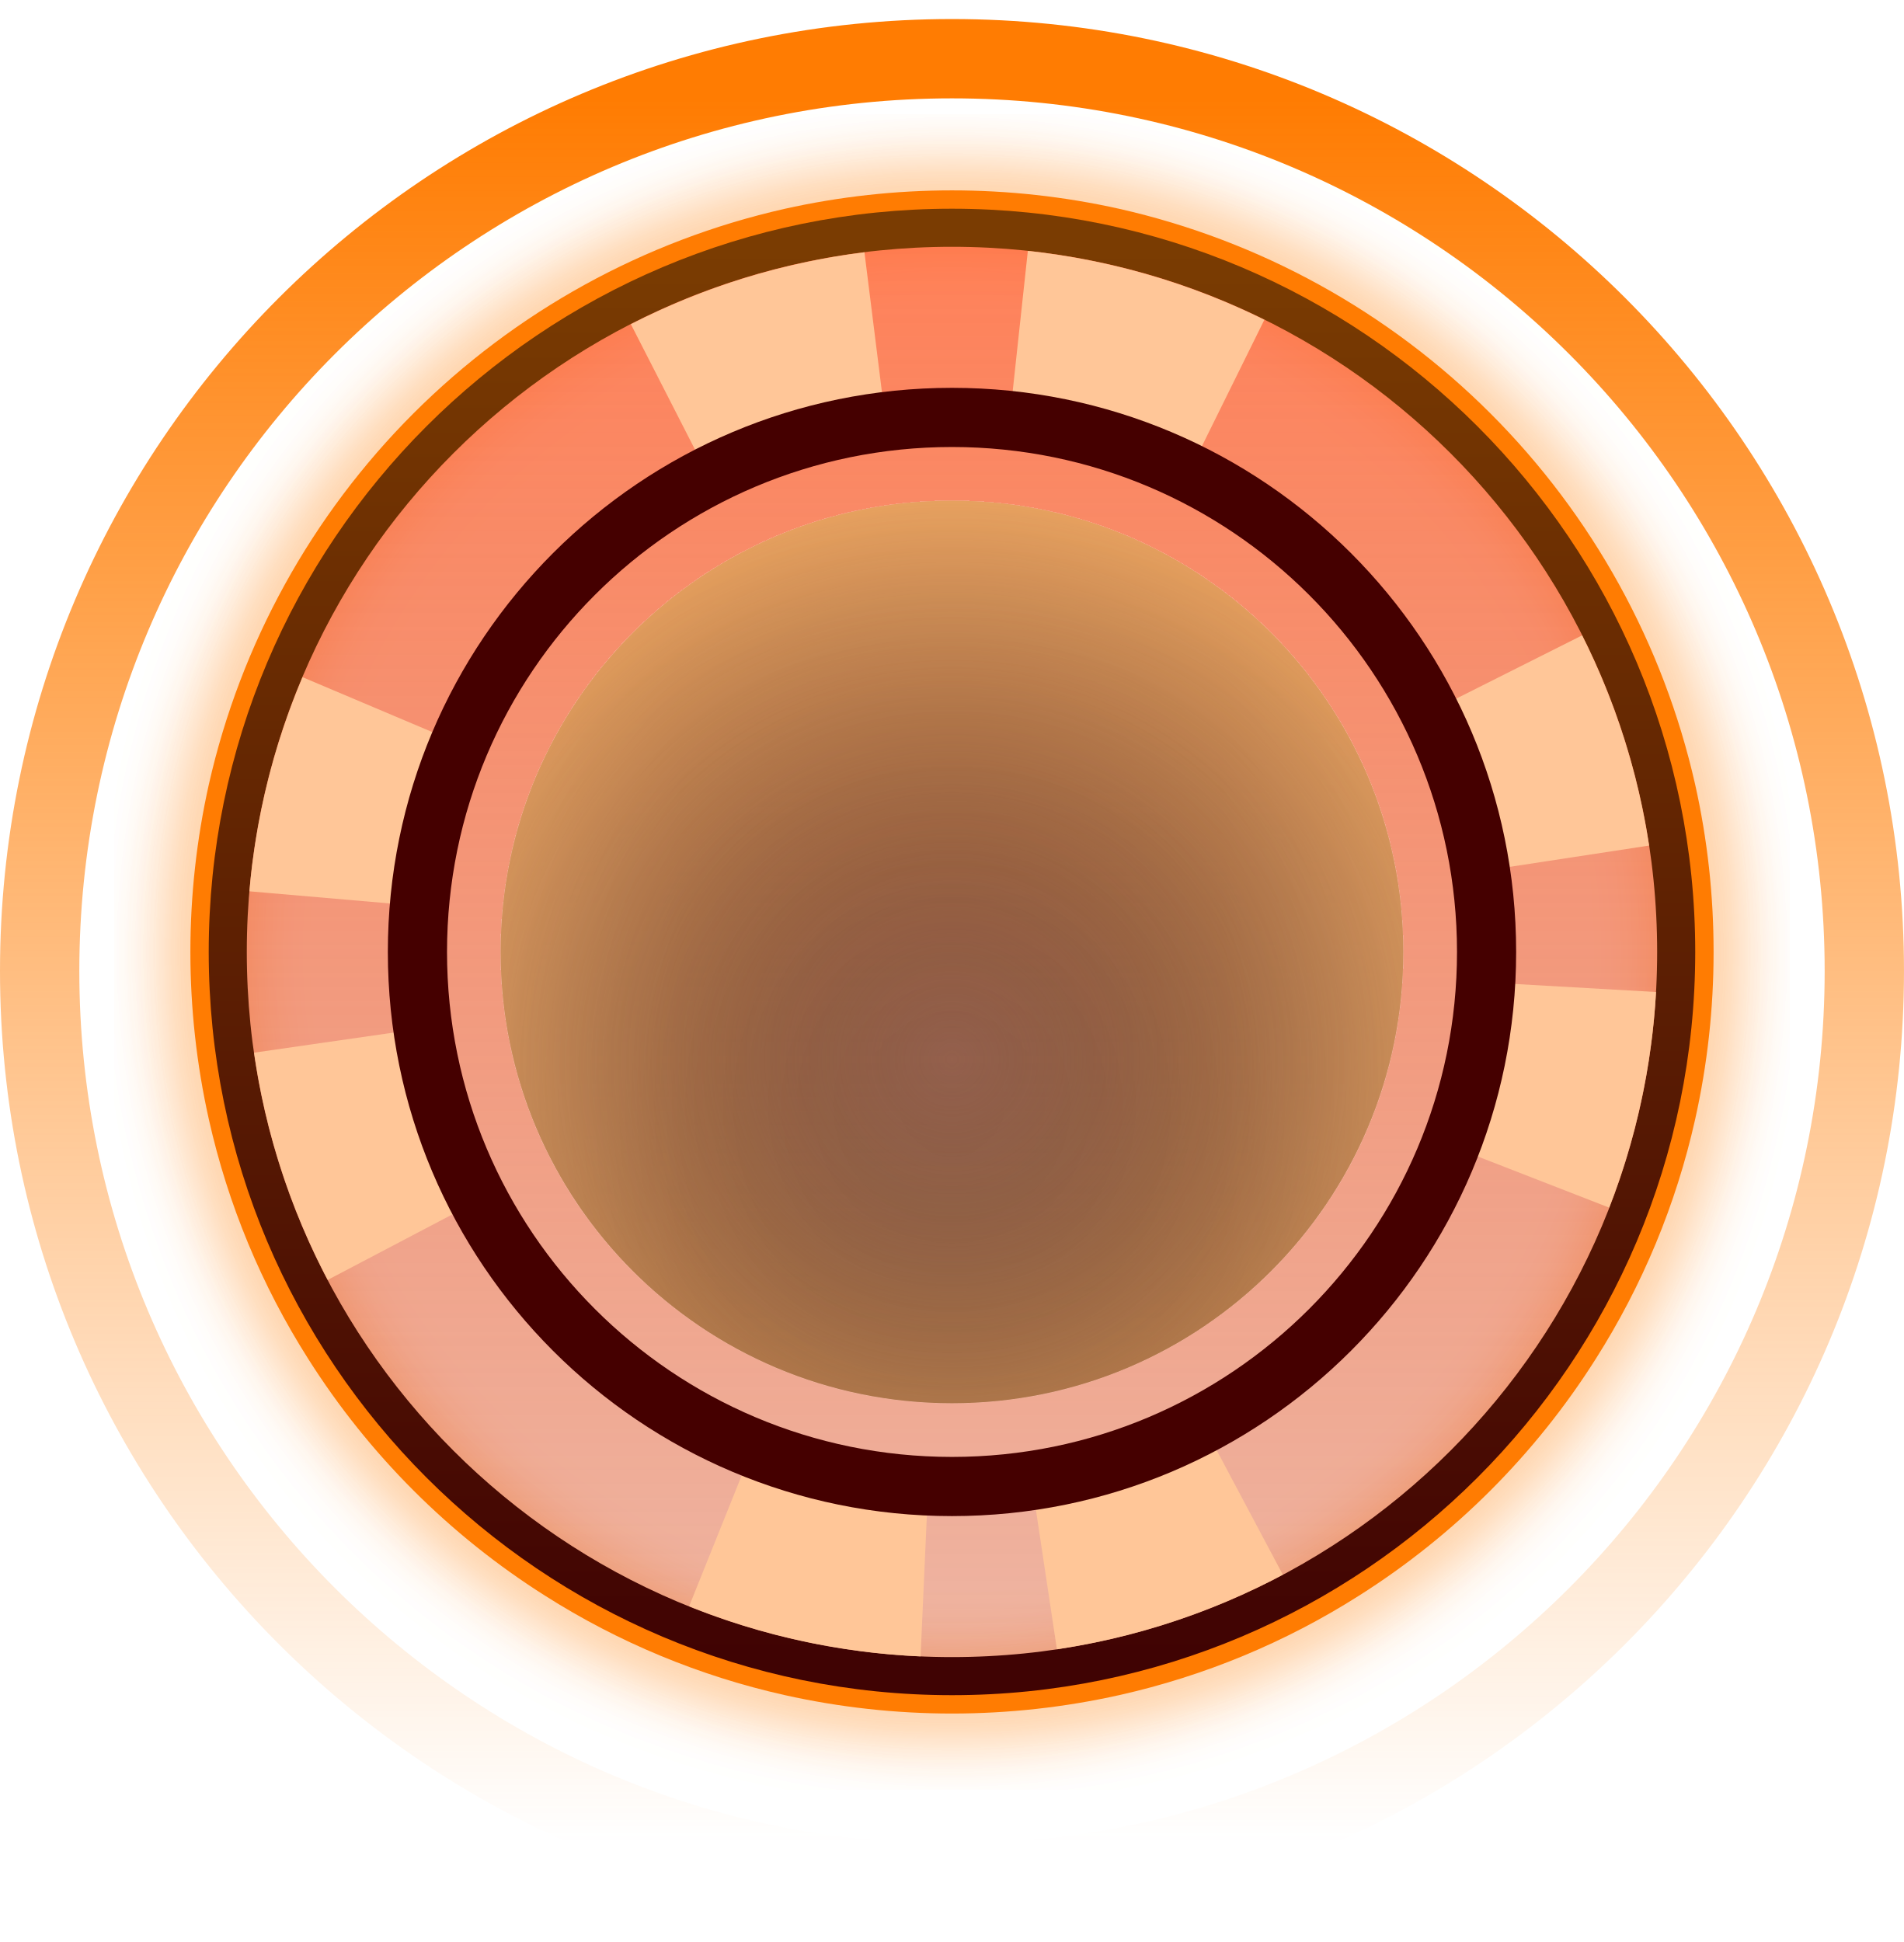
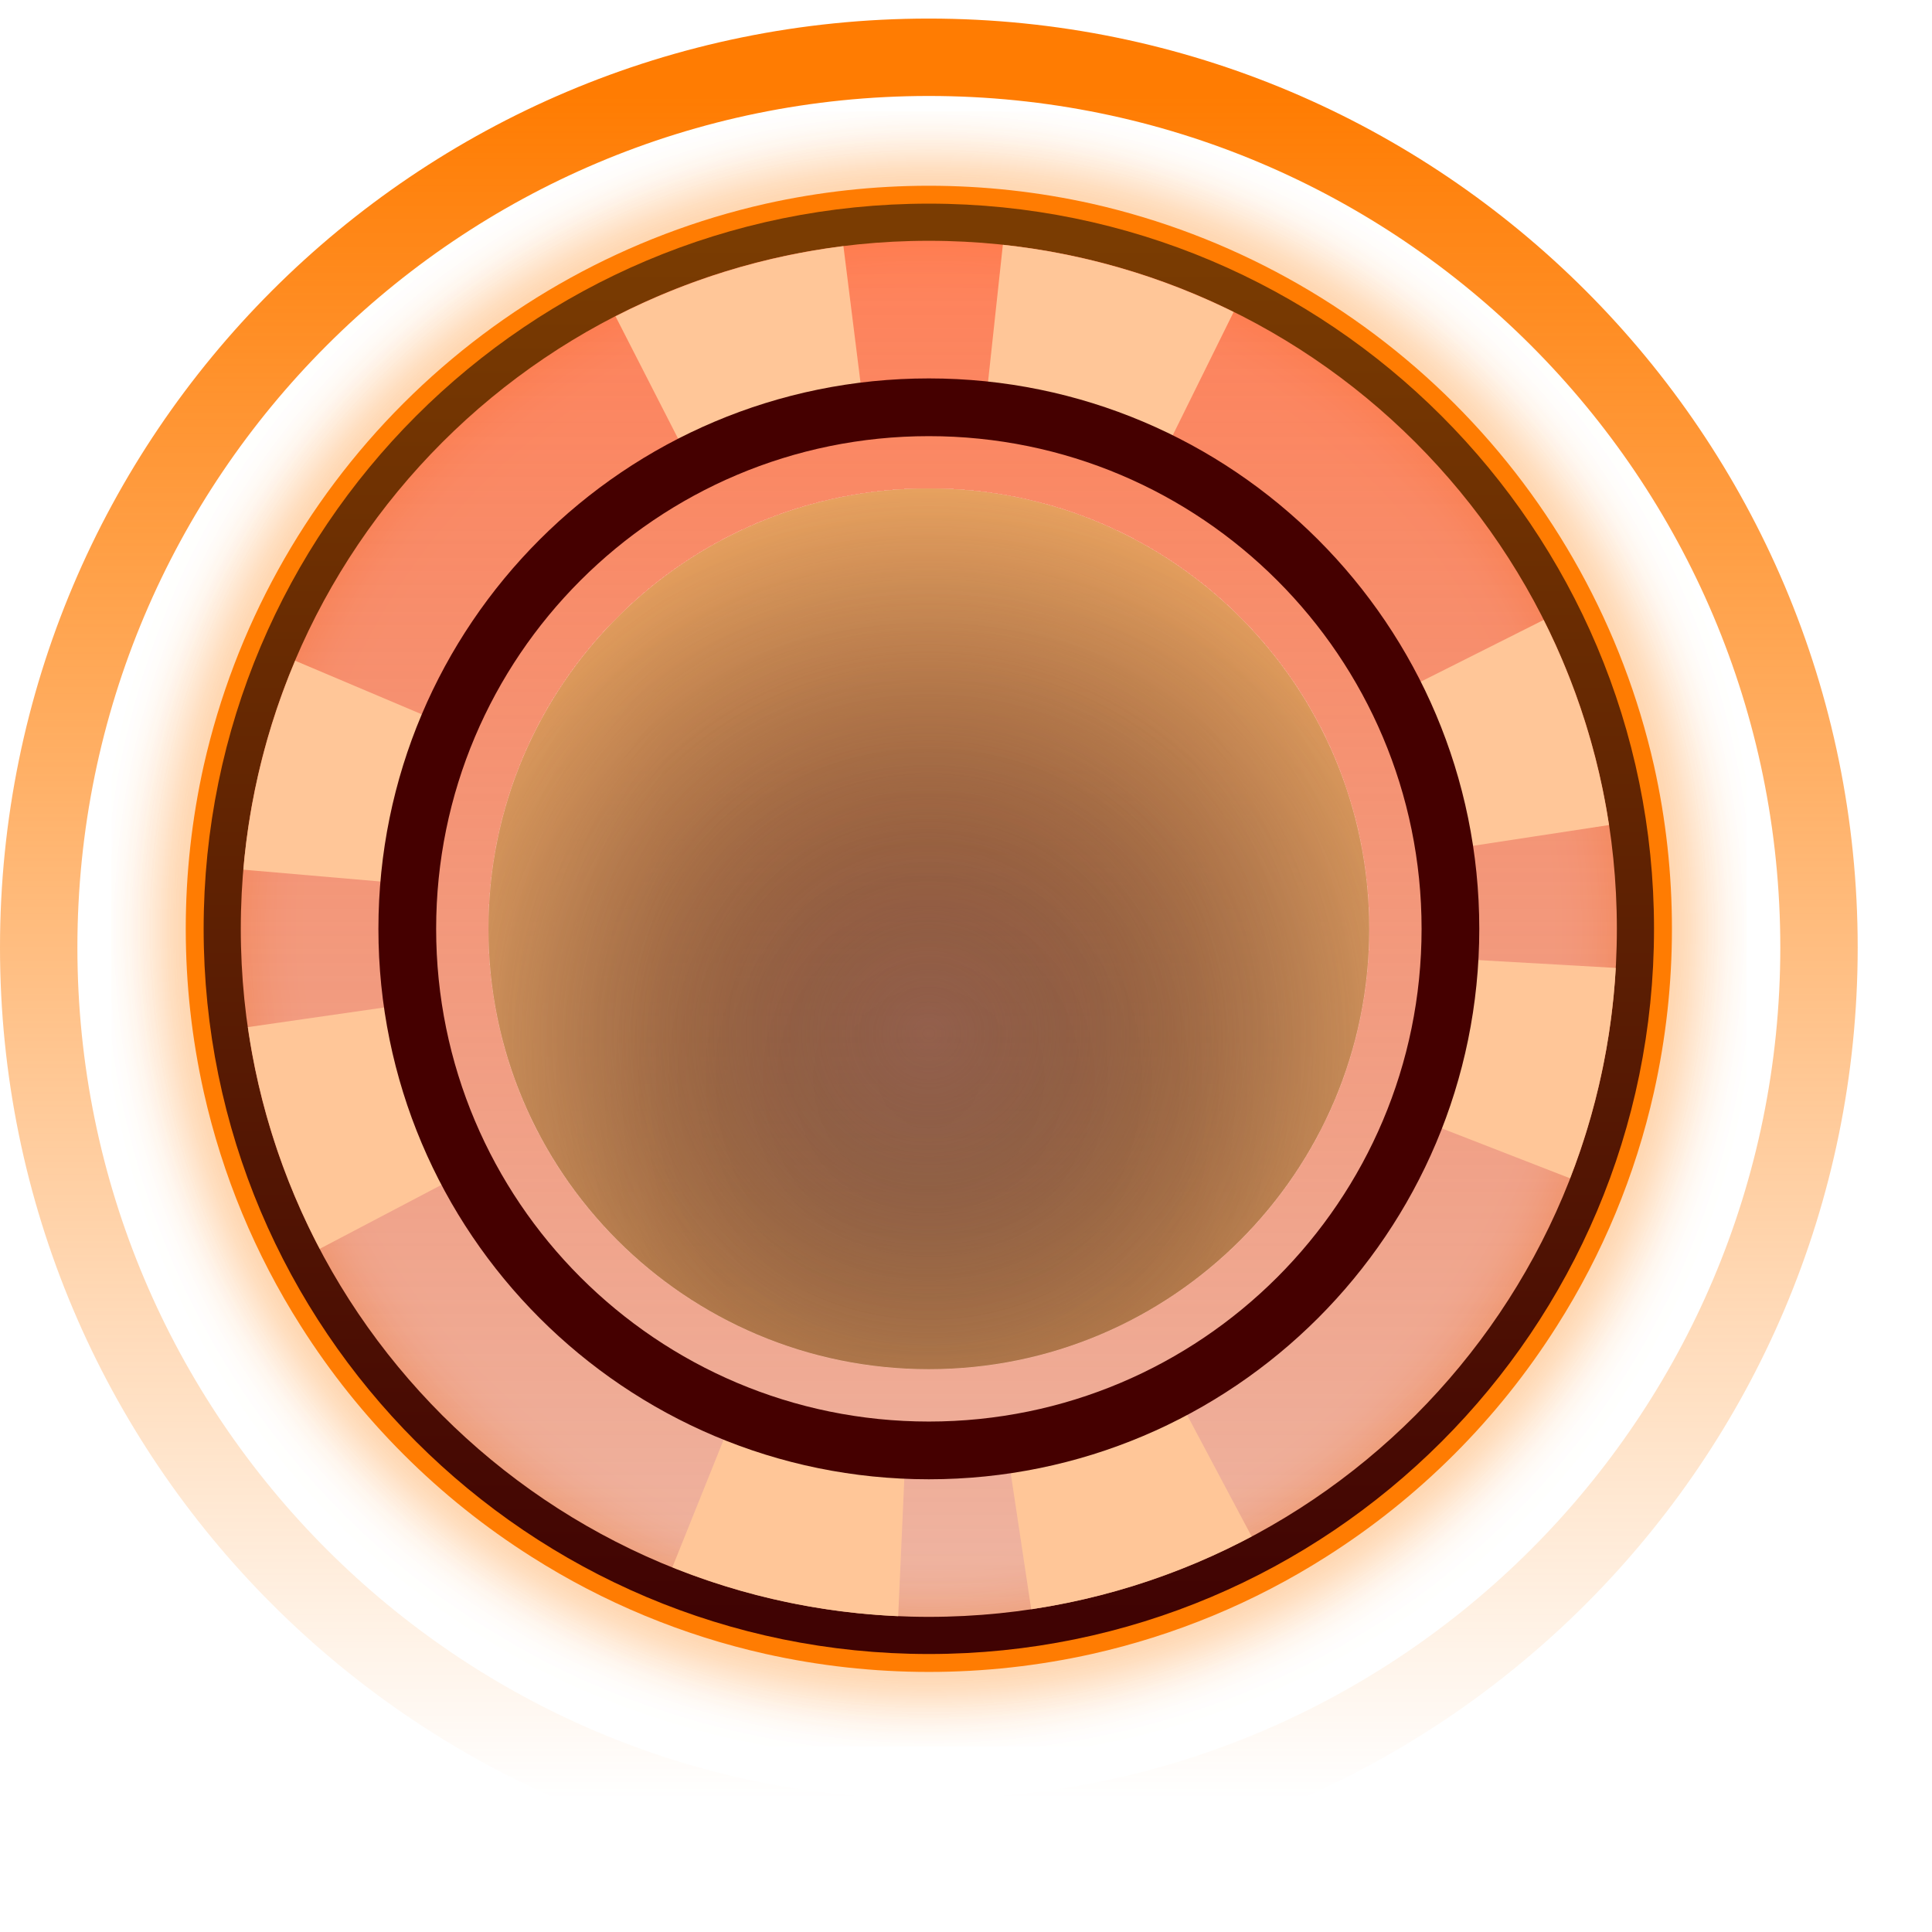
- <svg xmlns="http://www.w3.org/2000/svg" width="50" height="51" viewBox="0 0 50 51" fill="none">
+ <svg xmlns="http://www.w3.org/2000/svg" width="52" height="52" viewBox="0 0 52 52" fill="none">
  <path fill-rule="evenodd" clip-rule="evenodd" d="M25 50.5C11.193 50.5 0 39.307 0 25.5C0 11.693 11.193 0.5 25 0.5C38.807 0.5 50 11.693 50 25.5C50 39.307 38.807 50.5 25 50.5ZM25 2.583C12.344 2.583 2.083 12.844 2.083 25.5C2.083 38.157 12.344 48.417 25 48.417C37.657 48.417 47.917 38.157 47.917 25.5C47.917 12.844 37.657 2.583 25 2.583Z" fill="url(#paint0_linear_3396_384888)" />
  <g filter="url(#filter0_dd_3396_384888)">
    <path fill-rule="evenodd" clip-rule="evenodd" d="M44.515 29.398C44.838 27.955 45.001 26.48 45 25C45.001 23.519 44.839 22.043 44.515 20.598C43.679 16.909 41.816 13.532 39.14 10.857C36.465 8.183 33.088 6.32 29.398 5.485C26.502 4.838 23.498 4.838 20.602 5.485C16.912 6.319 13.534 8.182 10.858 10.856C8.183 13.531 6.32 16.909 5.485 20.598C4.838 23.496 4.838 26.501 5.485 29.398C5.985 31.629 6.868 33.756 8.094 35.686C9.681 38.195 11.805 40.319 14.314 41.906C16.244 43.132 18.371 44.015 20.602 44.515C23.498 45.162 26.502 45.162 29.398 44.515C31.629 44.015 33.756 43.132 35.686 41.906C38.195 40.319 40.319 38.195 41.906 35.686C43.132 33.756 44.015 31.629 44.515 29.398ZM43.792 29.235C44.103 27.845 44.26 26.425 44.259 25C44.26 23.574 44.103 22.153 43.792 20.761C42.987 17.209 41.193 13.957 38.617 11.381C36.041 8.806 32.788 7.012 29.235 6.208C26.446 5.585 23.554 5.585 20.764 6.208C17.211 7.011 13.958 8.805 11.382 11.38C8.806 13.956 7.012 17.209 6.208 20.761C5.585 23.552 5.585 26.445 6.208 29.235C6.689 31.384 7.539 33.432 8.72 35.29C10.248 37.706 12.294 39.752 14.71 41.28C16.568 42.461 18.616 43.311 20.764 43.792C23.554 44.415 26.446 44.415 29.235 43.792C31.383 43.311 33.432 42.461 35.29 41.28C37.706 39.752 39.752 37.706 41.28 35.29C42.46 33.432 43.31 31.384 43.792 29.235Z" fill="#FF7C02" />
  </g>
  <rect x="5.981" y="5.981" width="38.037" height="38.037" rx="19.018" fill="url(#paint1_linear_3396_384888)" stroke="url(#paint2_linear_3396_384888)" />
  <g filter="url(#filter1_i_3396_384888)">
    <circle cx="11.852" cy="11.852" r="11.852" transform="matrix(1 0 0 -1 13.1475 36.8518)" fill="url(#paint3_radial_3396_384888)" />
  </g>
  <path d="M24.175 43.499C22.089 43.407 20.034 42.962 18.097 42.183L19.503 38.684C21.045 39.304 22.682 39.658 24.343 39.733L24.175 43.499Z" fill="#FFC698" />
  <path d="M33.688 41.354C31.835 42.338 29.829 43 27.755 43.312L27.179 39.486C28.82 39.239 30.407 38.715 31.872 37.937L33.688 41.354Z" fill="#FFC698" />
  <path d="M22.701 6.625C20.562 6.893 18.486 7.532 16.567 8.514L18.4 12.098C19.902 11.33 21.527 10.83 23.201 10.62L22.701 6.625Z" fill="#FFC698" />
  <path d="M33.203 8.398C31.255 7.435 29.153 6.823 26.992 6.589L26.547 10.706C28.224 10.887 29.857 11.362 31.369 12.11L33.203 8.398Z" fill="#FFC698" />
  <path d="M42.258 31.714C42.963 29.903 43.378 27.992 43.489 26.052L39.56 25.828C39.473 27.356 39.146 28.861 38.591 30.287L42.258 31.714Z" fill="#FFC698" />
  <path d="M41.547 16.686C42.42 18.422 43.013 20.285 43.306 22.206L39.416 22.8C39.185 21.287 38.718 19.82 38.031 18.453L41.547 16.686Z" fill="#FFC698" />
  <path d="M6.672 27.645C6.972 29.73 7.627 31.747 8.606 33.612L11.909 31.877C11.127 30.388 10.605 28.777 10.364 27.113L6.672 27.645Z" fill="#FFC698" />
  <path d="M7.945 17.784C7.188 19.574 6.717 21.471 6.55 23.407L10.283 23.73C10.416 22.185 10.792 20.672 11.396 19.244L7.945 17.784Z" fill="#FFC698" />
  <path d="M39.815 25C39.815 16.818 33.182 10.185 25 10.185C16.818 10.185 10.185 16.818 10.185 25C10.185 33.182 16.818 39.815 25 39.815C33.182 39.815 39.815 33.182 39.815 25ZM11.739 25C11.739 17.676 17.676 11.739 25 11.739C32.324 11.739 38.262 17.676 38.262 25C38.262 32.324 32.324 38.261 25 38.261C17.676 38.261 11.739 32.324 11.739 25Z" fill="#450000" />
  <defs>
    <filter id="filter0_dd_3396_384888" x="3" y="3" width="44" height="44" filterUnits="userSpaceOnUse" color-interpolation-filters="sRGB">
      <feFlood flood-opacity="0" result="BackgroundImageFix" />
      <feColorMatrix in="SourceAlpha" type="matrix" values="0 0 0 0 0 0 0 0 0 0 0 0 0 0 0 0 0 0 127 0" result="hardAlpha" />
      <feOffset />
      <feGaussianBlur stdDeviation="1" />
      <feColorMatrix type="matrix" values="0 0 0 0 1 0 0 0 0 0.646 0 0 0 0 0.317 0 0 0 1 0" />
      <feBlend mode="normal" in2="BackgroundImageFix" result="effect1_dropShadow_3396_384888" />
      <feColorMatrix in="SourceAlpha" type="matrix" values="0 0 0 0 0 0 0 0 0 0 0 0 0 0 0 0 0 0 127 0" result="hardAlpha" />
      <feOffset />
      <feGaussianBlur stdDeviation="1" />
      <feColorMatrix type="matrix" values="0 0 0 0 1 0 0 0 0 0.694 0 0 0 0 0.408 0 0 0 1 0" />
      <feBlend mode="normal" in2="effect1_dropShadow_3396_384888" result="effect2_dropShadow_3396_384888" />
      <feBlend mode="normal" in="SourceGraphic" in2="effect2_dropShadow_3396_384888" result="shape" />
    </filter>
    <filter id="filter1_i_3396_384888" x="13.148" y="13.148" width="23.704" height="27.704" filterUnits="userSpaceOnUse" color-interpolation-filters="sRGB">
      <feFlood flood-opacity="0" result="BackgroundImageFix" />
      <feBlend mode="normal" in="SourceGraphic" in2="BackgroundImageFix" result="shape" />
      <feColorMatrix in="SourceAlpha" type="matrix" values="0 0 0 0 0 0 0 0 0 0 0 0 0 0 0 0 0 0 127 0" result="hardAlpha" />
      <feOffset dy="4" />
      <feGaussianBlur stdDeviation="5" />
      <feComposite in2="hardAlpha" operator="arithmetic" k2="-1" k3="1" />
      <feColorMatrix type="matrix" values="0 0 0 0 1 0 0 0 0 1 0 0 0 0 1 0 0 0 0.25 0" />
      <feBlend mode="normal" in2="shape" result="effect1_innerShadow_3396_384888" />
    </filter>
    <linearGradient id="paint0_linear_3396_384888" x1="25" y1="2.583" x2="25" y2="48.417" gradientUnits="userSpaceOnUse">
      <stop stop-color="#FF7C02" />
      <stop offset="1" stop-color="#FF7C02" stop-opacity="0" />
    </linearGradient>
    <linearGradient id="paint1_linear_3396_384888" x1="23.962" y1="6.481" x2="23.962" y2="43.519" gradientUnits="userSpaceOnUse">
      <stop stop-color="#FF6230" stop-opacity="0.8" />
      <stop offset="1" stop-color="#D64618" stop-opacity="0.4" />
    </linearGradient>
    <linearGradient id="paint2_linear_3396_384888" x1="25" y1="6.481" x2="25" y2="43.519" gradientUnits="userSpaceOnUse">
      <stop stop-color="#7A3C02" />
      <stop offset="1" stop-color="#400303" />
    </linearGradient>
    <radialGradient id="paint3_radial_3396_384888" cx="0" cy="0" r="1" gradientUnits="userSpaceOnUse" gradientTransform="translate(11.8518 9.02907) rotate(90) scale(14.6746)">
      <stop stop-color="#0F0900" stop-opacity="0.42" />
      <stop offset="1" stop-color="#E08733" />
    </radialGradient>
  </defs>
</svg>
